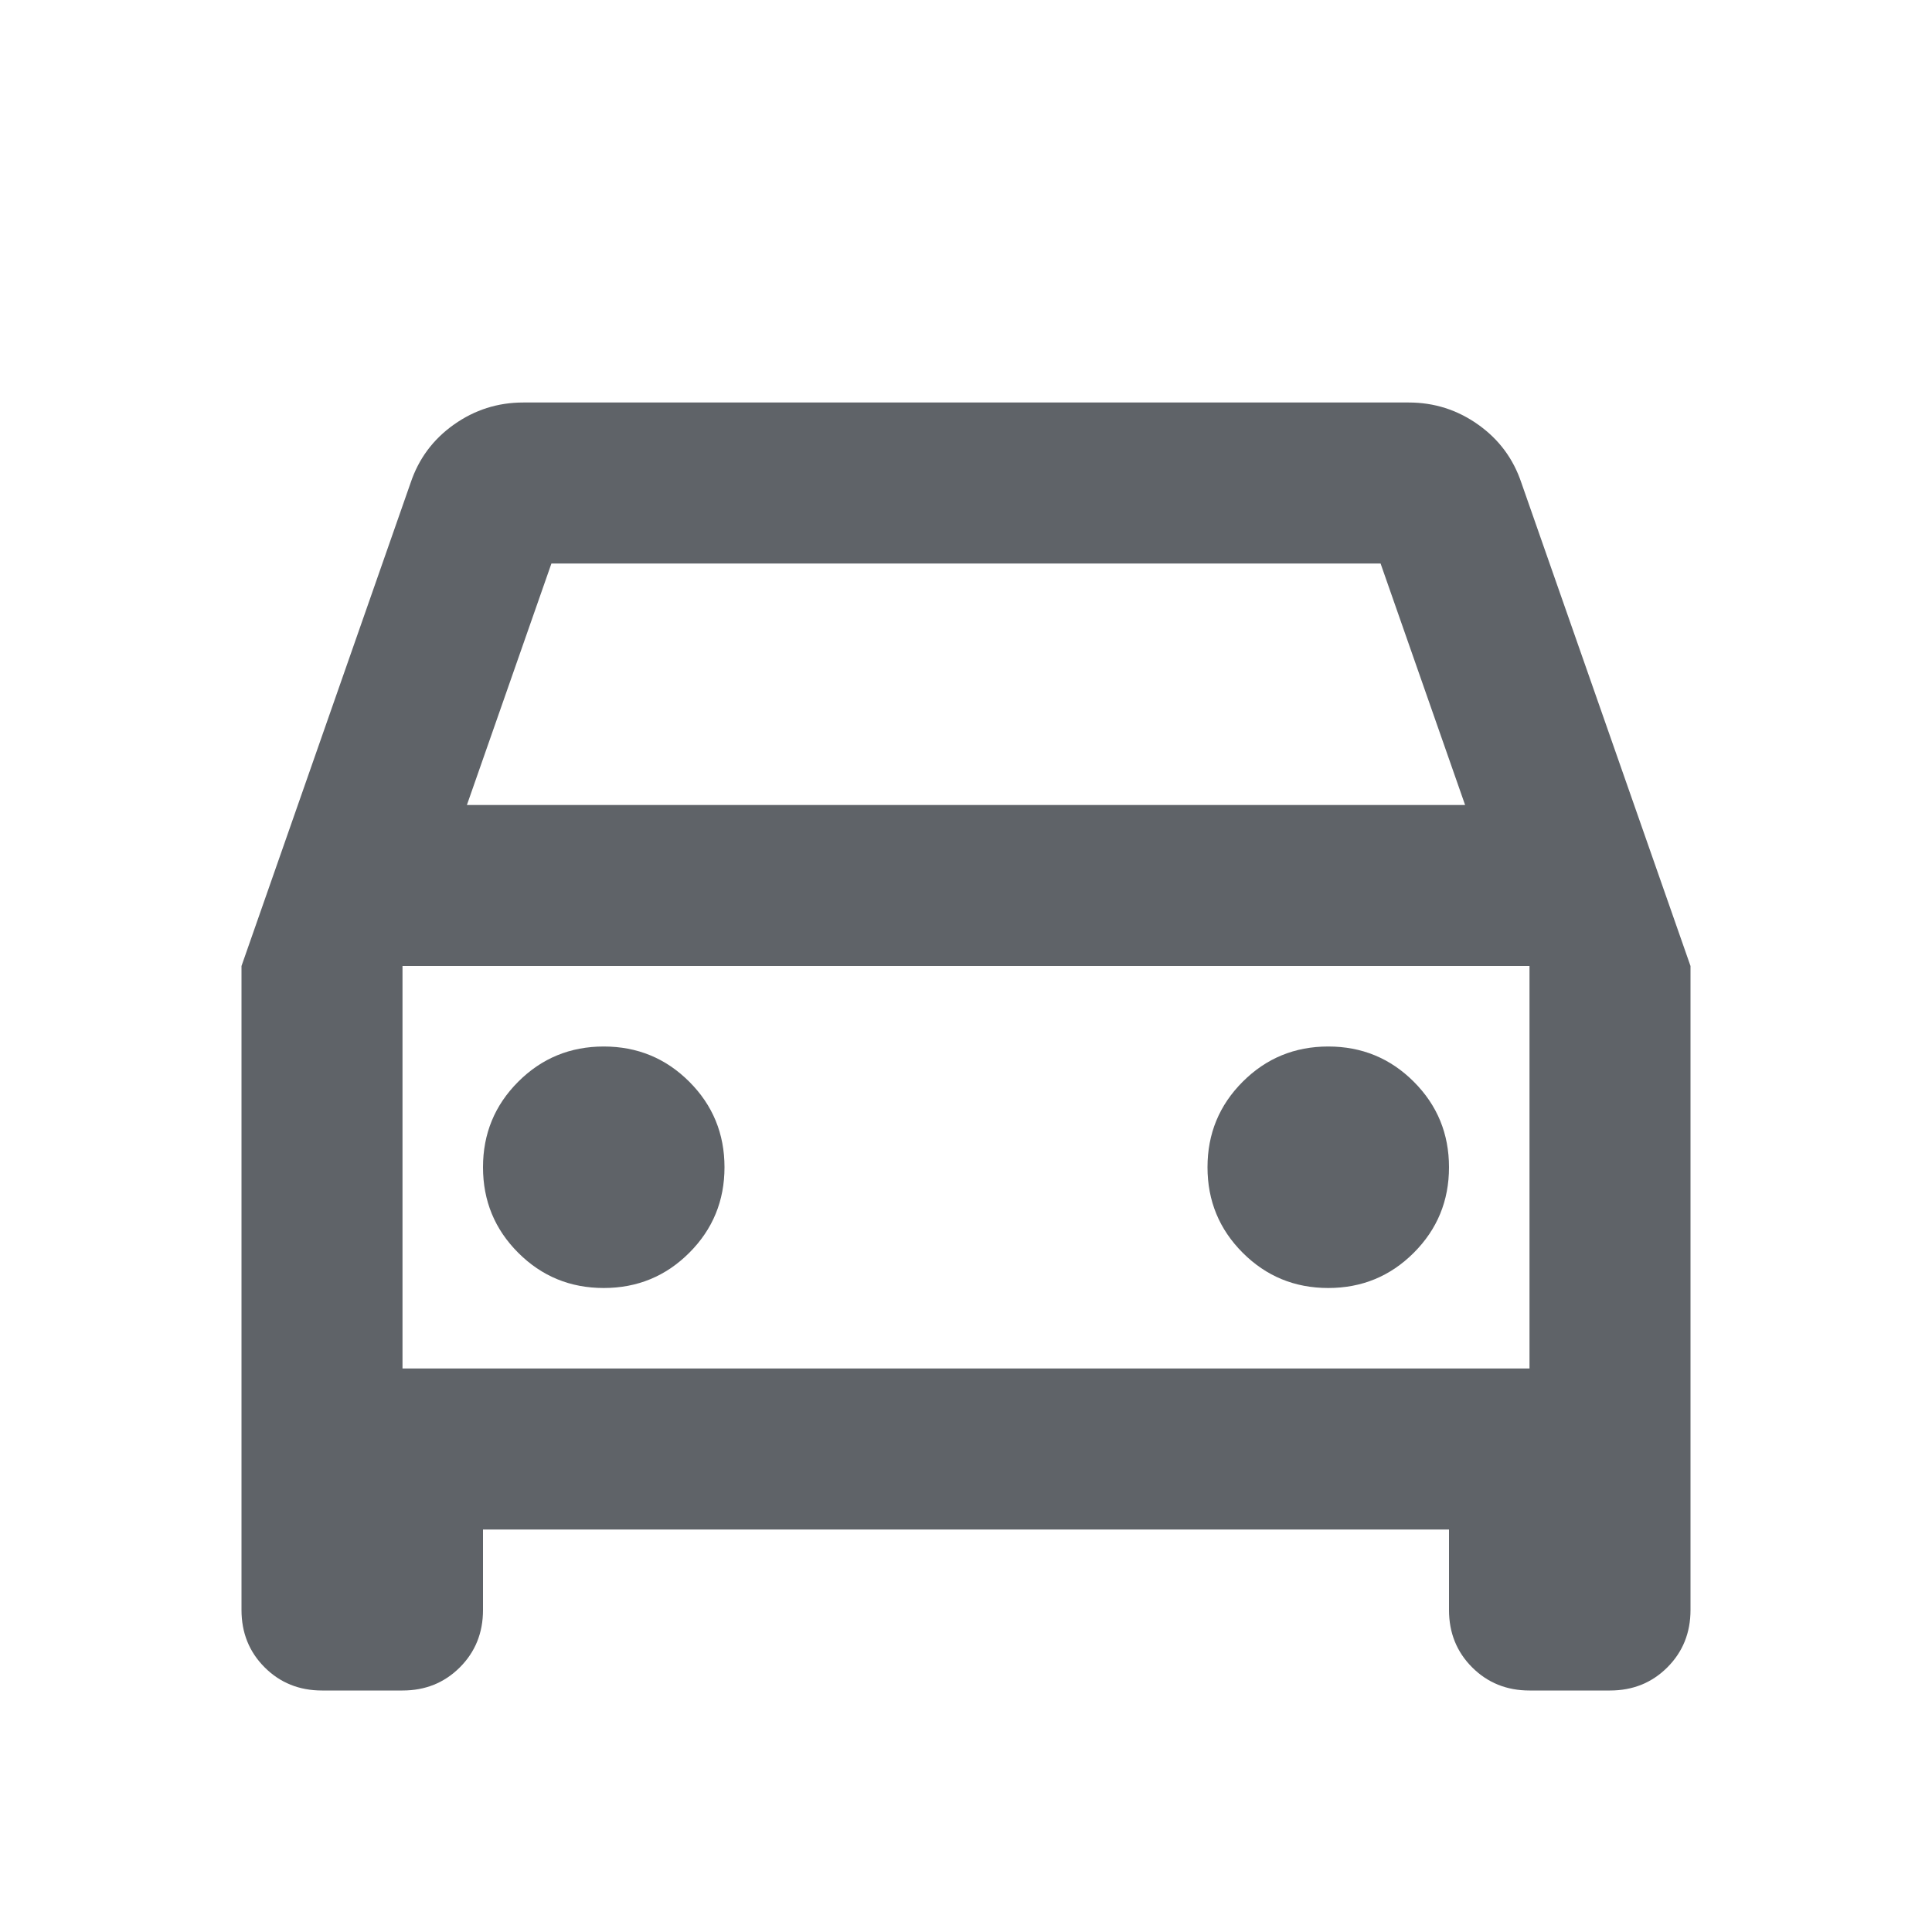
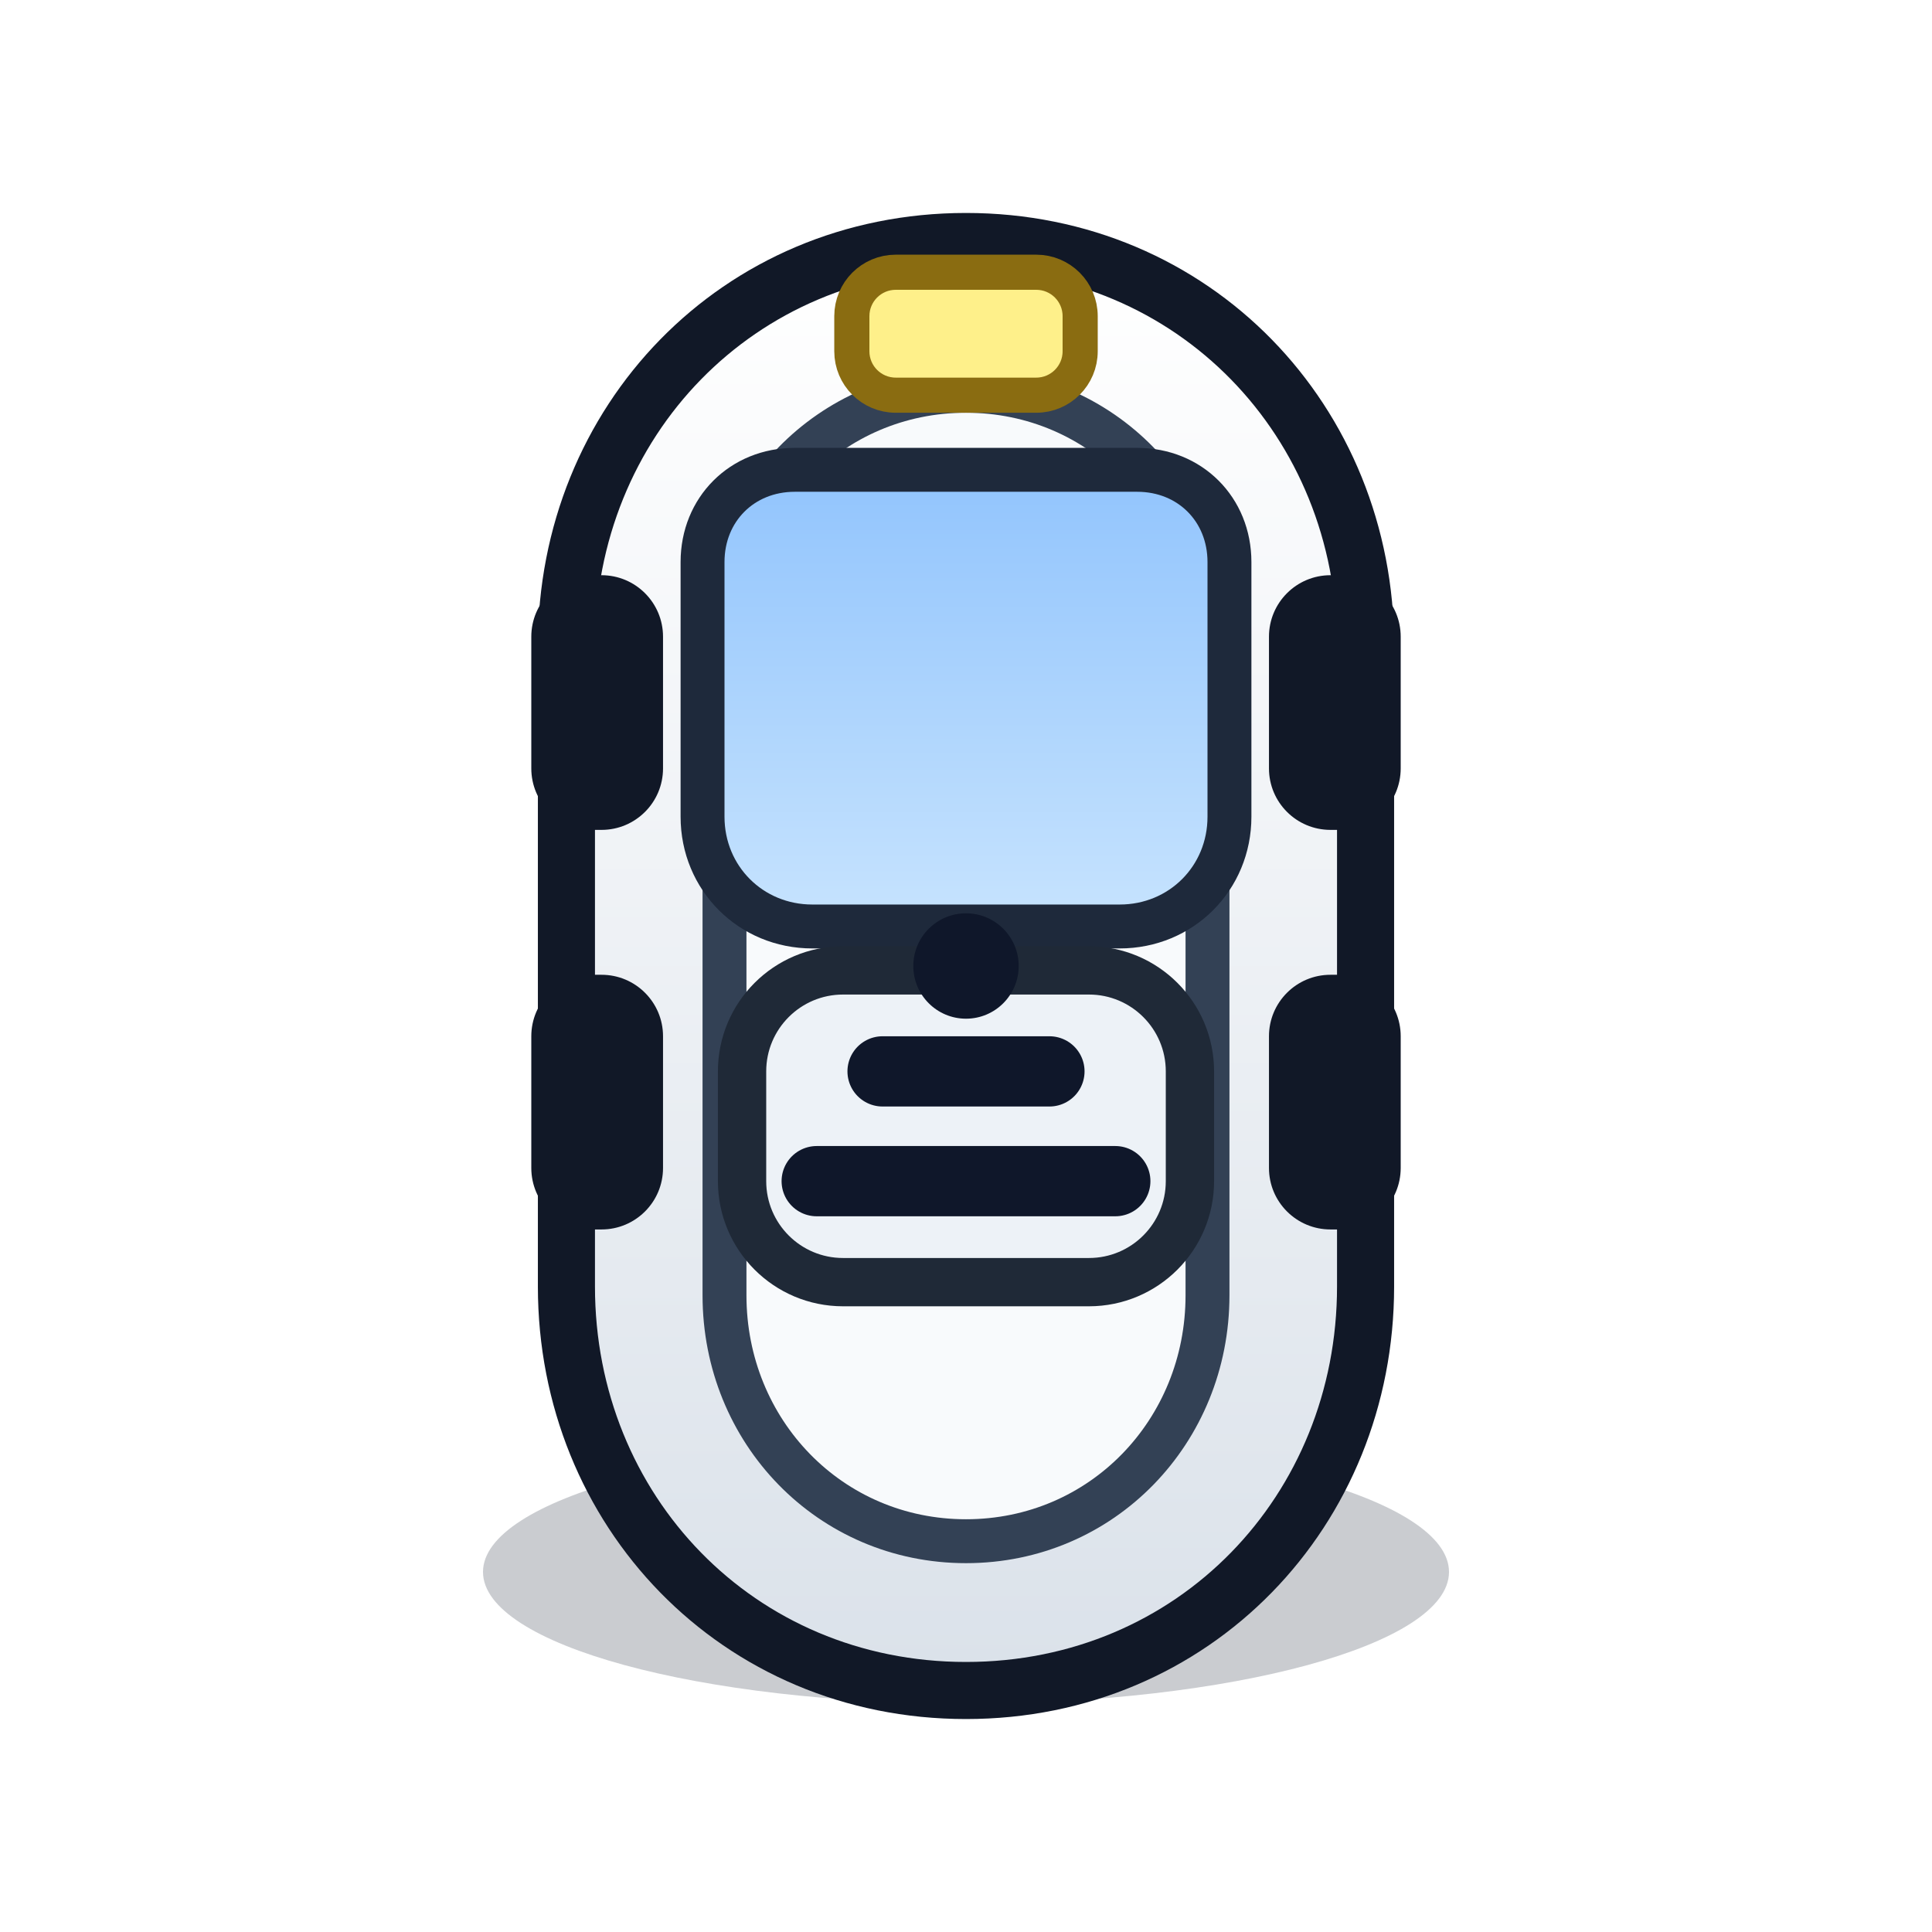
- <svg xmlns="http://www.w3.org/2000/svg" height="24px" viewBox="0 -960 960 960" width="24px" fill="#5f6368">
-   <path d="M240-200v40q0 17-11.5 28.5T200-120h-40q-17 0-28.5-11.5T120-160v-320l84-240q6-18 21.5-29t34.5-11h440q19 0 34.5 11t21.5 29l84 240v320q0 17-11.5 28.5T800-120h-40q-17 0-28.5-11.5T720-160v-40H240Zm-8-360h496l-42-120H274l-42 120Zm-32 80v200-200Zm100 160q25 0 42.5-17.5T360-380q0-25-17.5-42.5T300-440q-25 0-42.5 17.5T240-380q0 25 17.5 42.5T300-320Zm360 0q25 0 42.5-17.5T720-380q0-25-17.5-42.5T660-440q-25 0-42.5 17.5T600-380q0 25 17.5 42.5T660-320Zm-460 40h560v-200H200v200Z" />
+ <svg xmlns="http://www.w3.org/2000/svg" width="44" height="44" viewBox="0 0 44 44">
+   <defs>
+     <linearGradient id="body" x1="22" y1="6" x2="22" y2="38" gradientUnits="userSpaceOnUse">
+       <stop offset="0" stop-color="#ffffff" />
+       <stop offset="1" stop-color="#dbe2ea" />
+     </linearGradient>
+     <linearGradient id="glass" x1="22" y1="11" x2="22" y2="26" gradientUnits="userSpaceOnUse">
+       <stop offset="0" stop-color="#93c5fd" />
+       <stop offset="1" stop-color="#e0f2fe" />
+     </linearGradient>
+   </defs>
+   <ellipse cx="22" cy="35.8" rx="11" ry="3" fill="#0f172a" fill-opacity="0.22" />
+   <path d="M22 5.5C16.8 5.5 12.9 9.6 12.9 14.7V29.3C12.9 34.4 16.8 38.5 22 38.5C27.2 38.5 31.1 34.4 31.1 29.3V14.7C31.1 9.6 27.2 5.5 22 5.5Z" fill="url(#body)" stroke="#111827" stroke-width="1.3" />
+   <path d="M22 8.9C18.9 8.9 16.5 11.4 16.5 14.5V29.5C16.5 32.6 18.9 35.1 22 35.1C25.1 35.1 27.5 32.6 27.5 29.5V14.5C27.5 11.4 25.1 8.9 22 8.9Z" fill="#f8fafc" stroke="#334155" stroke-width="1" />
+   <path d="M18.1 10.7H25.9C27.1 10.7 28 11.6 28 12.8V18.6C28 20 26.9 21.1 25.5 21.1H18.5C17.1 21.1 16 20 16 18.6V12.8C16 11.6 16.9 10.7 18.1 10.7Z" fill="url(#glass)" stroke="#1e293b" stroke-width="1" />
+   <rect x="16.9" y="22.1" width="10.2" height="7.1" rx="2.3" fill="#edf2f7" stroke="#1f2937" stroke-width="1.1" />
+   <rect x="19.4" y="6.2" width="5.2" height="2.8" rx="1" fill="#fef08a" stroke="#8a6c11" stroke-width="0.8" />
+   <rect x="12.1" y="13.1" width="3" height="5.8" rx="1.4" fill="#111827" />
+   <rect x="28.9" y="13.1" width="3" height="5.8" rx="1.4" fill="#111827" />
+   <rect x="12.1" y="22.2" width="3" height="5.8" rx="1.4" fill="#111827" />
+   <rect x="28.9" y="22.2" width="3" height="5.8" rx="1.4" fill="#111827" />
+   <path d="M18.6 26.9H25.4" stroke="#0f172a" stroke-width="1.6" stroke-linecap="round" />
+   <path d="M20.1 24.4H23.9" stroke="#0f172a" stroke-width="1.6" stroke-linecap="round" />
+   <circle cx="22" cy="22" r="1.2" fill="#0f172a" />
</svg>
